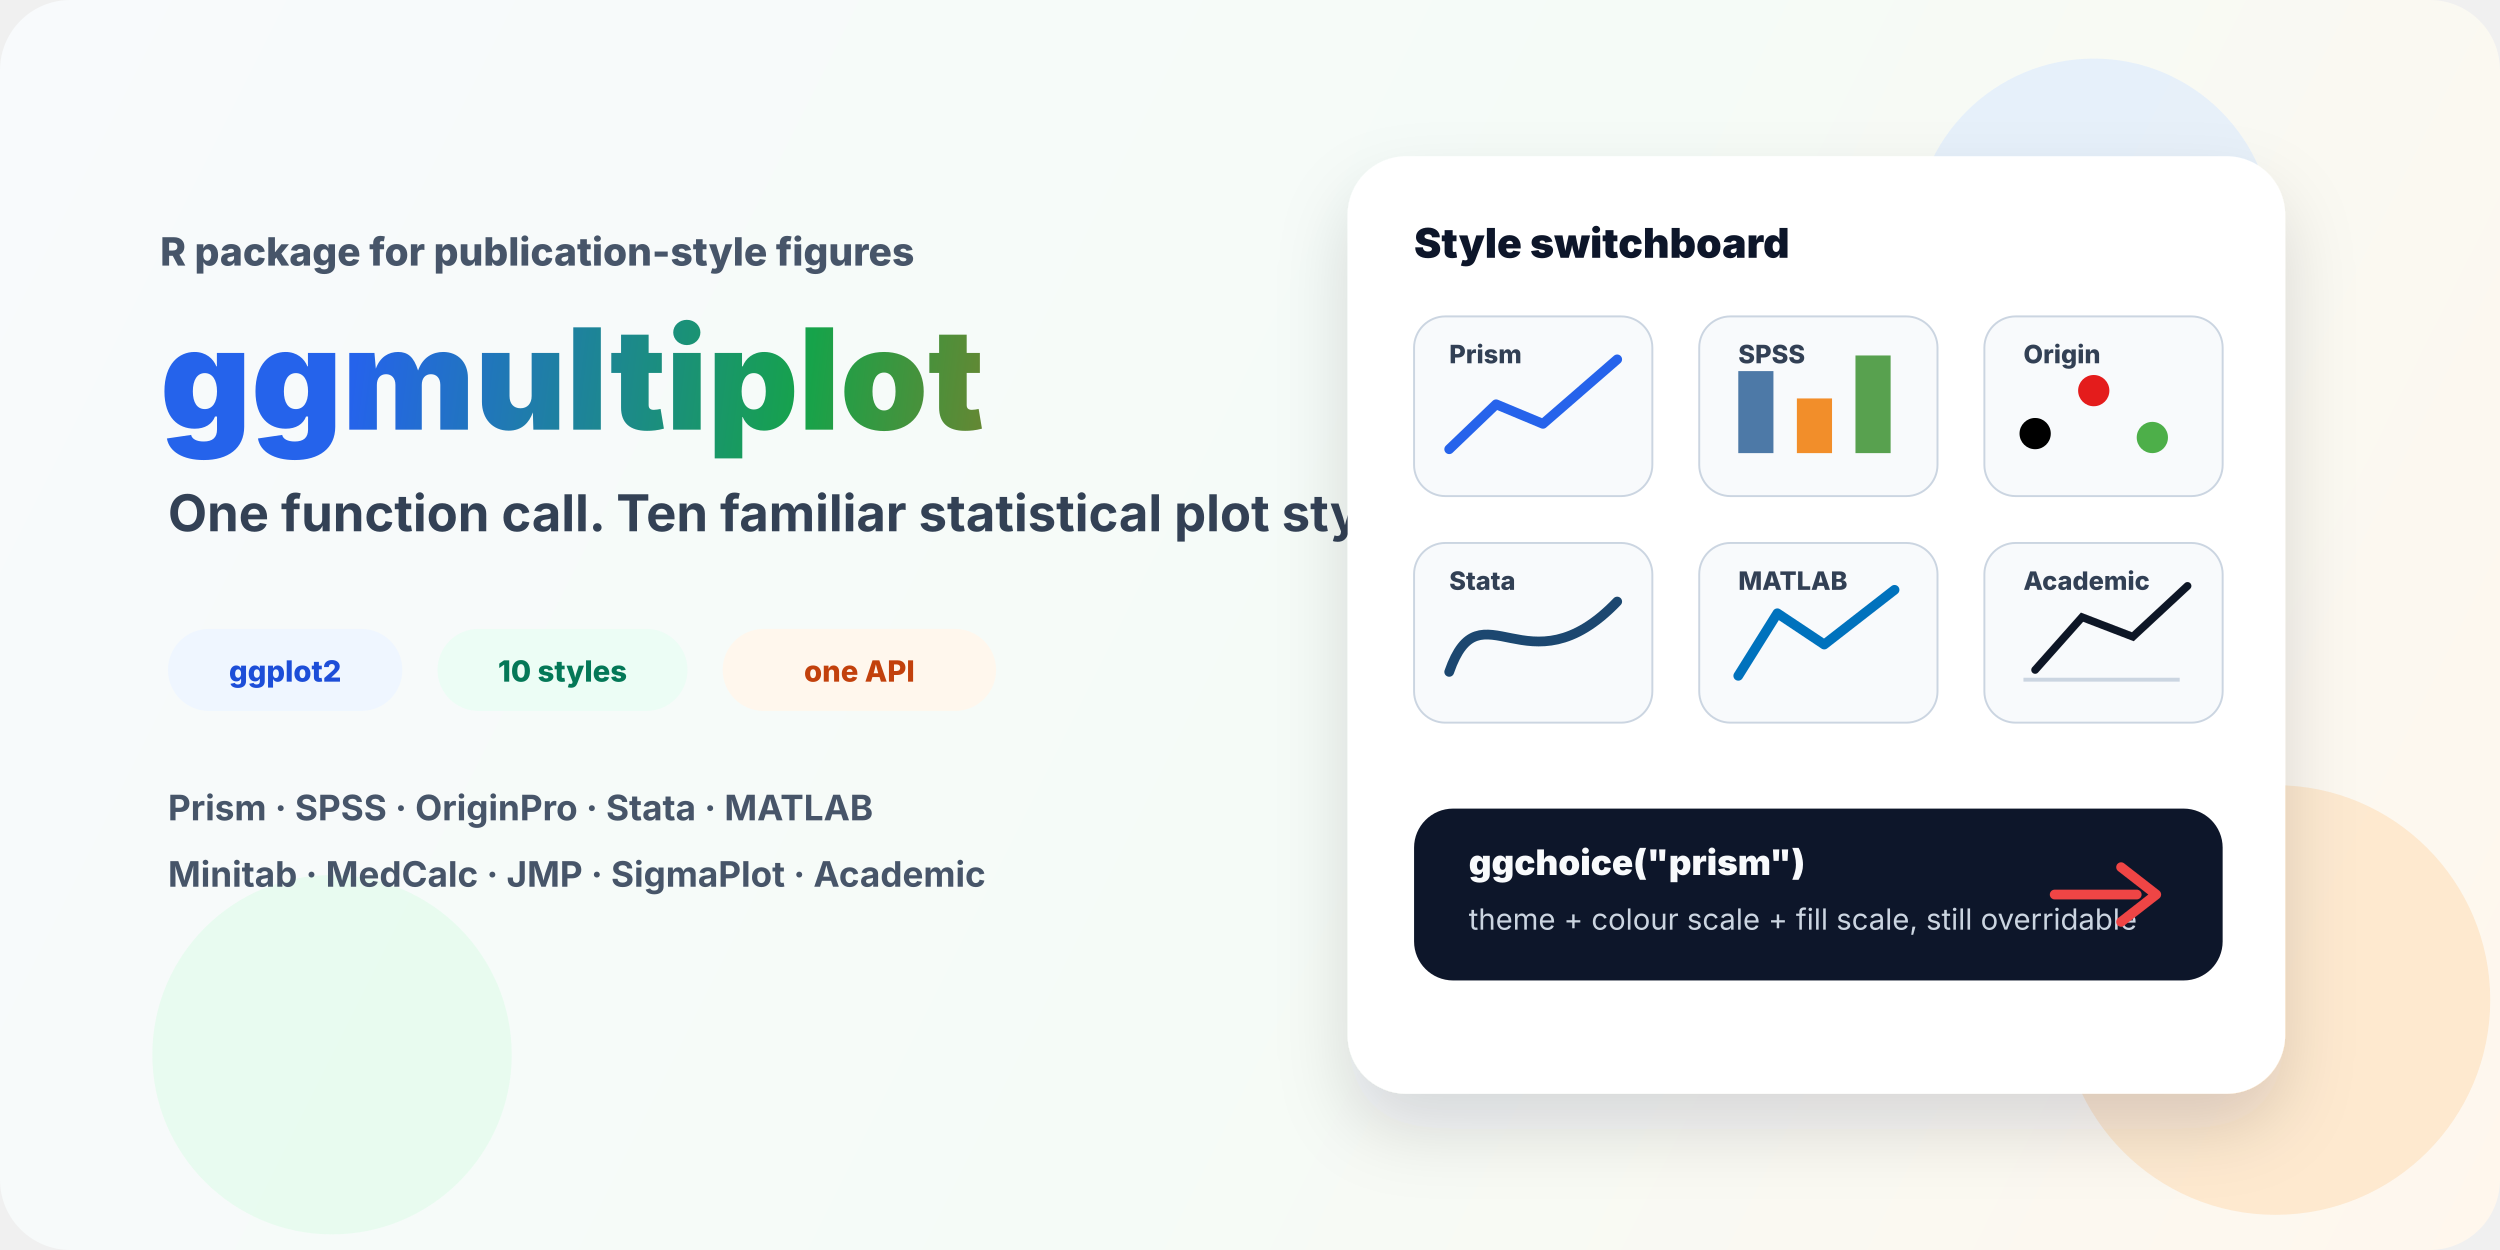
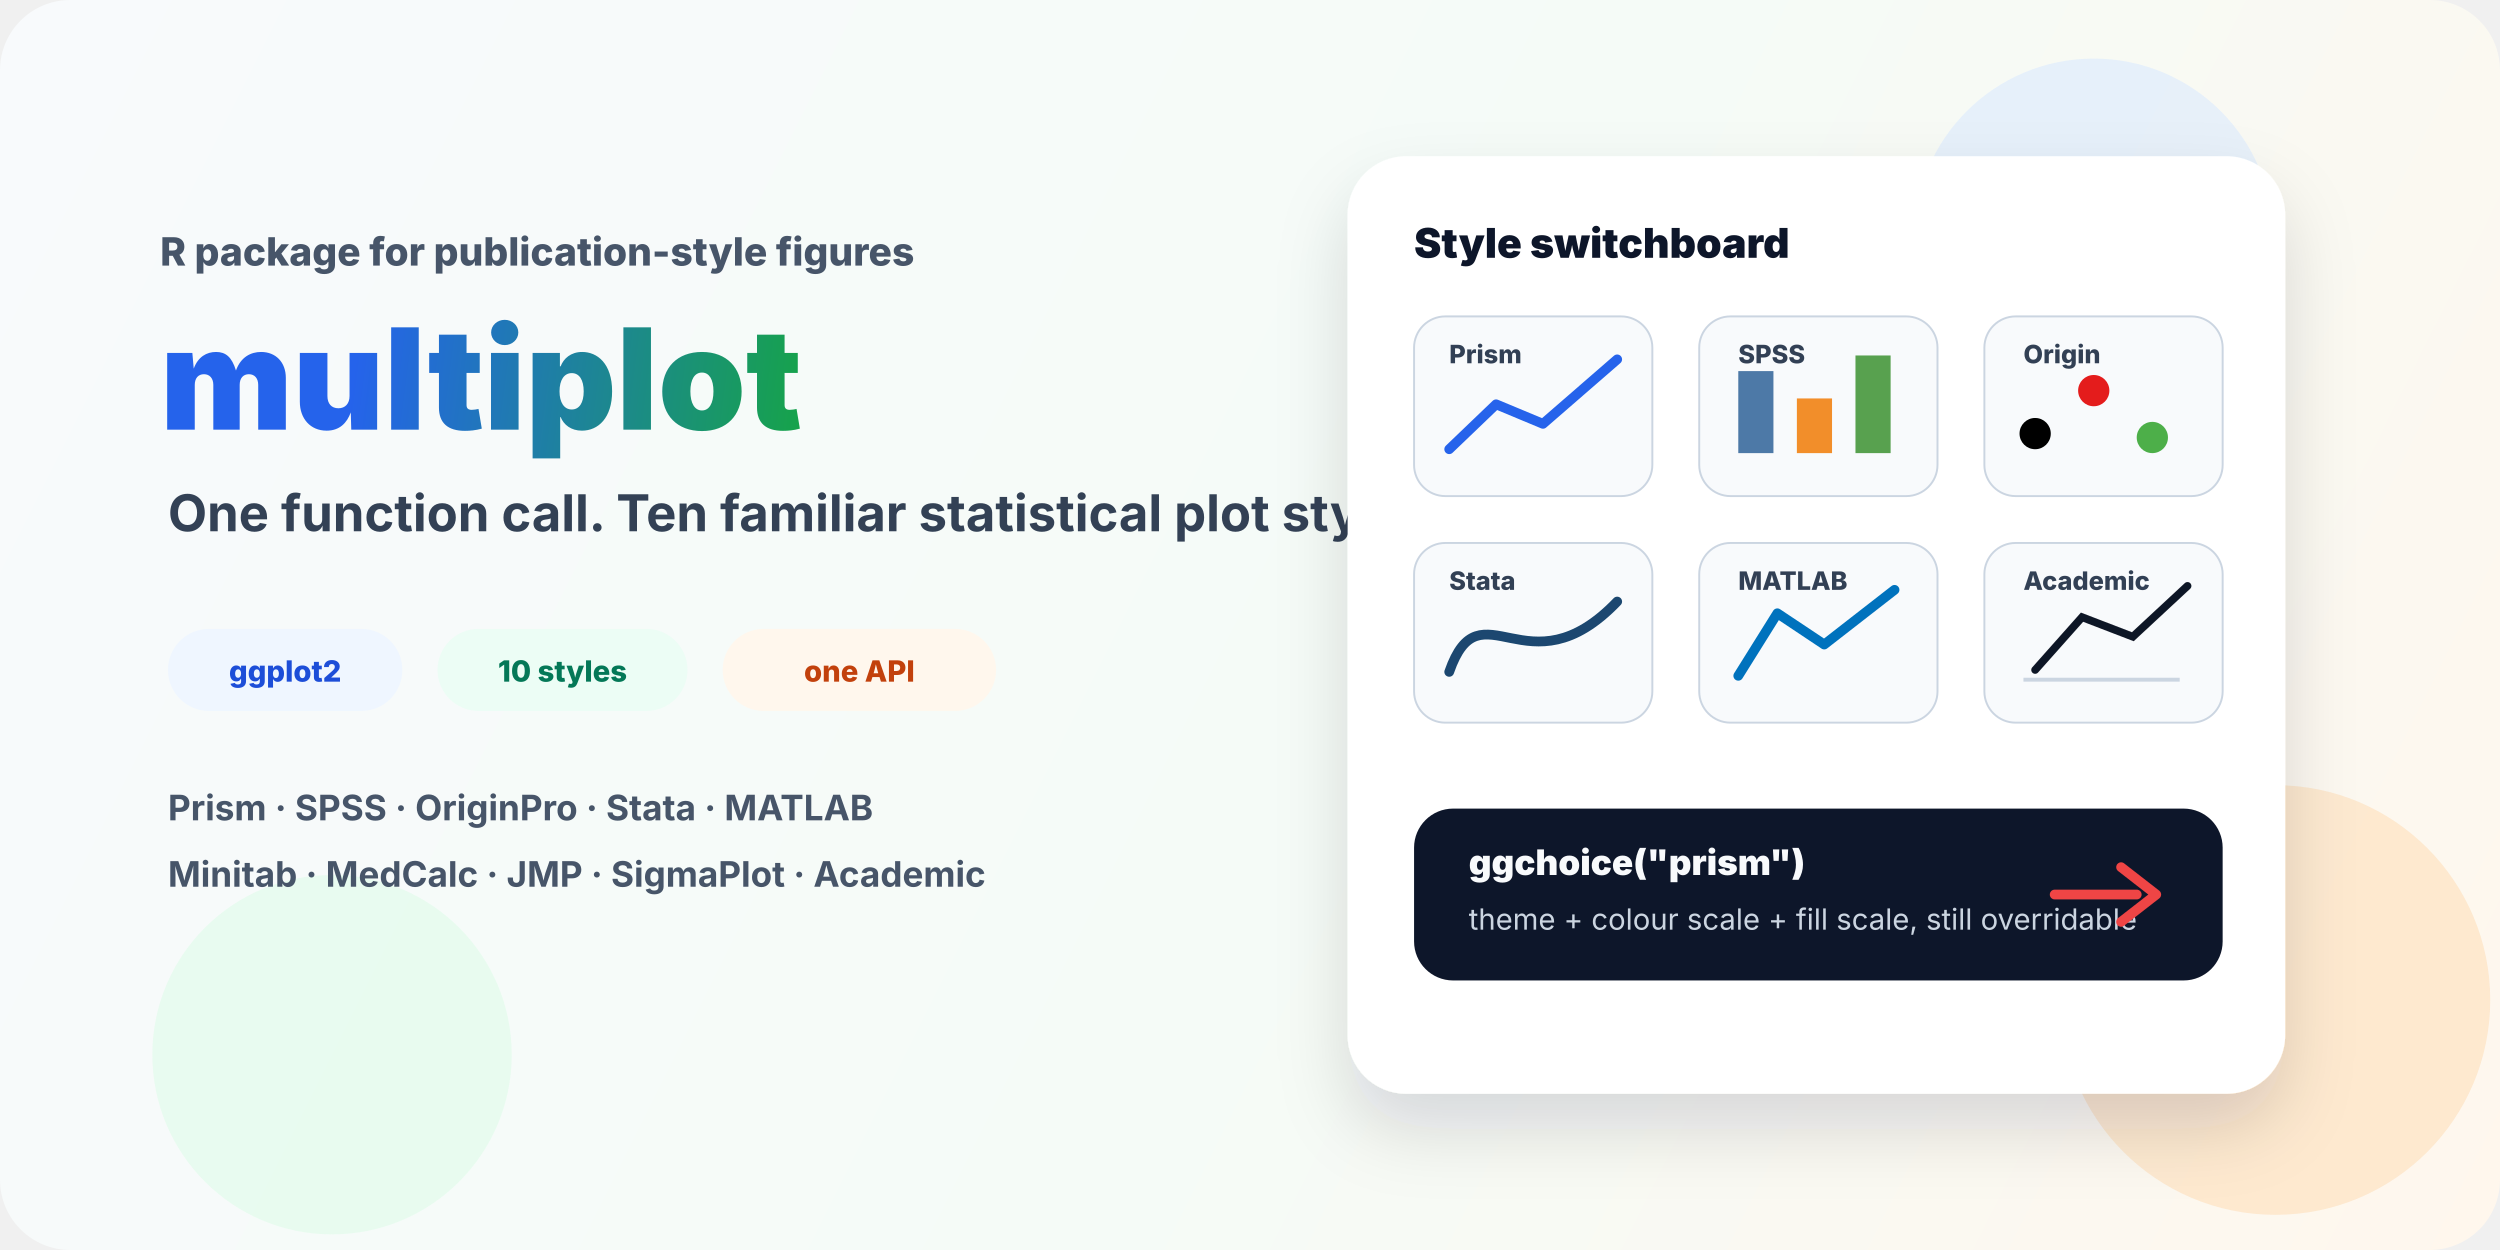
<svg xmlns="http://www.w3.org/2000/svg" width="1280" height="640" viewBox="0 0 1280 640" fill="none" role="img" aria-labelledby="title desc">
  <defs>
    <linearGradient id="bg" x1="0" y1="0" x2="1280" y2="640" gradientUnits="userSpaceOnUse">
      <stop stop-color="#F8FAFC" />
      <stop offset="0.55" stop-color="#F5FBF7" />
      <stop offset="1" stop-color="#FFF7ED" />
    </linearGradient>
    <linearGradient id="titleGradient" x1="91" y1="177" x2="568" y2="238" gradientUnits="userSpaceOnUse">
      <stop stop-color="#2563EB" />
      <stop offset="0.48" stop-color="#16A34A" />
      <stop offset="1" stop-color="#EA580C" />
    </linearGradient>
    <filter id="shadow" x="-20%" y="-20%" width="140%" height="140%" color-interpolation-filters="sRGB">
      <feDropShadow dx="0" dy="18" stdDeviation="18" flood-color="#0F172A" flood-opacity="0.14" />
    </filter>
  </defs>
  <rect width="1280" height="640" rx="36" fill="url(#bg)" />
  <circle cx="1072" cy="122" r="92" fill="#DBEAFE" opacity="0.62" />
  <circle cx="1165" cy="512" r="110" fill="#FED7AA" opacity="0.46" />
  <circle cx="170" cy="540" r="92" fill="#DCFCE7" opacity="0.55" />
  <g transform="translate(82 78)">
    <text x="0" y="58" font-family="Inter, Segoe UI, Arial, sans-serif" font-size="20" font-weight="800" fill="#475569">R package for publication-style figures</text>
-     <text x="0" y="142" font-family="Inter, Segoe UI, Arial, sans-serif" font-size="72" font-weight="850" fill="url(#titleGradient)">ggmultiplot</text>
+     <text x="0" y="142" font-family="Inter, Segoe UI, Arial, sans-serif" font-size="72" font-weight="850" fill="url(#titleGradient)">multiplot</text>
    <text x="4" y="194" font-family="Inter, Segoe UI, Arial, sans-serif" font-size="26" font-weight="650" fill="#334155">One function call. Ten familiar statistical plot styles.</text>
    <g transform="translate(4 244)">
      <rect width="120" height="42" rx="21" fill="#EFF6FF" />
      <text x="60" y="27" text-anchor="middle" font-family="Inter, Segoe UI, Arial, sans-serif" font-size="15" font-weight="800" fill="#1D4ED8">ggplot2</text>
      <rect x="138" width="128" height="42" rx="21" fill="#ECFDF5" />
      <text x="202" y="27" text-anchor="middle" font-family="Inter, Segoe UI, Arial, sans-serif" font-size="15" font-weight="800" fill="#047857">10 styles</text>
      <rect x="284" width="140" height="42" rx="21" fill="#FFF7ED" />
      <text x="354" y="27" text-anchor="middle" font-family="Inter, Segoe UI, Arial, sans-serif" font-size="15" font-weight="800" fill="#C2410C">one API</text>
    </g>
    <g transform="translate(4 342)">
      <text x="0" y="0" font-family="Inter, Segoe UI, Arial, sans-serif" font-size="18" font-weight="700" fill="#475569">Prism · SPSS · OriginPro · Stata · MATLAB</text>
      <text x="0" y="34" font-family="Inter, Segoe UI, Arial, sans-serif" font-size="18" font-weight="700" fill="#475569">Minitab · MedCalc · JMP · SigmaPlot · Academic</text>
    </g>
  </g>
  <g transform="translate(690 80)" filter="url(#shadow)">
    <rect x="0" y="0" width="480" height="480" rx="30" fill="#FFFFFF" />
    <text x="34" y="52" font-family="Inter, Segoe UI, Arial, sans-serif" font-size="21" font-weight="850" fill="#0F172A">Style switchboard</text>
    <g transform="translate(34 82)">
      <rect width="122" height="92" rx="16" fill="#F8FAFC" stroke="#CBD5E1" />
      <path d="M18 68L42 45L66 55L104 22" stroke="#2563EB" stroke-width="5" stroke-linecap="round" stroke-linejoin="round" />
      <text x="18" y="24" font-family="Inter, Segoe UI, Arial, sans-serif" font-size="13" font-weight="800" fill="#334155">Prism</text>
      <rect x="146" width="122" height="92" rx="16" fill="#F8FAFC" stroke="#CBD5E1" />
      <rect x="166" y="28" width="18" height="42" fill="#4E79A7" />
      <rect x="196" y="42" width="18" height="28" fill="#F28E2B" />
      <rect x="226" y="20" width="18" height="50" fill="#59A14F" />
      <text x="166" y="24" font-family="Inter, Segoe UI, Arial, sans-serif" font-size="13" font-weight="800" fill="#334155">SPSS</text>
      <rect x="292" width="122" height="92" rx="16" fill="#F8FAFC" stroke="#CBD5E1" />
      <circle cx="318" cy="60" r="8" fill="#000000" />
      <circle cx="348" cy="38" r="8" fill="#E41A1C" />
      <circle cx="378" cy="62" r="8" fill="#4DAF4A" />
      <text x="312" y="24" font-family="Inter, Segoe UI, Arial, sans-serif" font-size="13" font-weight="800" fill="#334155">Origin</text>
    </g>
    <g transform="translate(34 198)">
      <rect width="122" height="92" rx="16" fill="#F8FAFC" stroke="#CBD5E1" />
      <path d="M18 66C34 20 58 78 104 30" stroke="#1A476F" stroke-width="5" fill="none" stroke-linecap="round" />
      <text x="18" y="24" font-family="Inter, Segoe UI, Arial, sans-serif" font-size="13" font-weight="800" fill="#334155">Stata</text>
      <rect x="146" width="122" height="92" rx="16" fill="#F8FAFC" stroke="#CBD5E1" />
      <path d="M166 68L186 36L210 52L246 24" stroke="#0072BD" stroke-width="5" fill="none" stroke-linecap="round" stroke-linejoin="round" />
      <text x="166" y="24" font-family="Inter, Segoe UI, Arial, sans-serif" font-size="13" font-weight="800" fill="#334155">MATLAB</text>
      <rect x="292" width="122" height="92" rx="16" fill="#F8FAFC" stroke="#CBD5E1" />
      <path d="M312 70H392" stroke="#CBD5E1" stroke-width="2" />
      <path d="M318 65L342 38L368 48L396 22" stroke="#111827" stroke-width="4" fill="none" stroke-linecap="round" />
      <text x="312" y="24" font-family="Inter, Segoe UI, Arial, sans-serif" font-size="13" font-weight="800" fill="#334155">Academic</text>
    </g>
    <g transform="translate(34 334)">
      <rect width="414" height="88" rx="20" fill="#0F172A" />
      <text x="28" y="34" font-family="Inter, Segoe UI, Arial, sans-serif" font-size="18" font-weight="850" fill="#F8FAFC">ggchoice("prism")</text>
      <text x="28" y="62" font-family="Inter, Segoe UI, Arial, sans-serif" font-size="15" fill="#CBD5E1">theme + colour scale + fill scale, still overridable</text>
      <path d="M328 44H370" stroke="#EF4444" stroke-width="5" stroke-linecap="round" />
      <path d="M362 30L380 44L362 58" stroke="#EF4444" stroke-width="5" stroke-linecap="round" stroke-linejoin="round" />
    </g>
  </g>
</svg>
